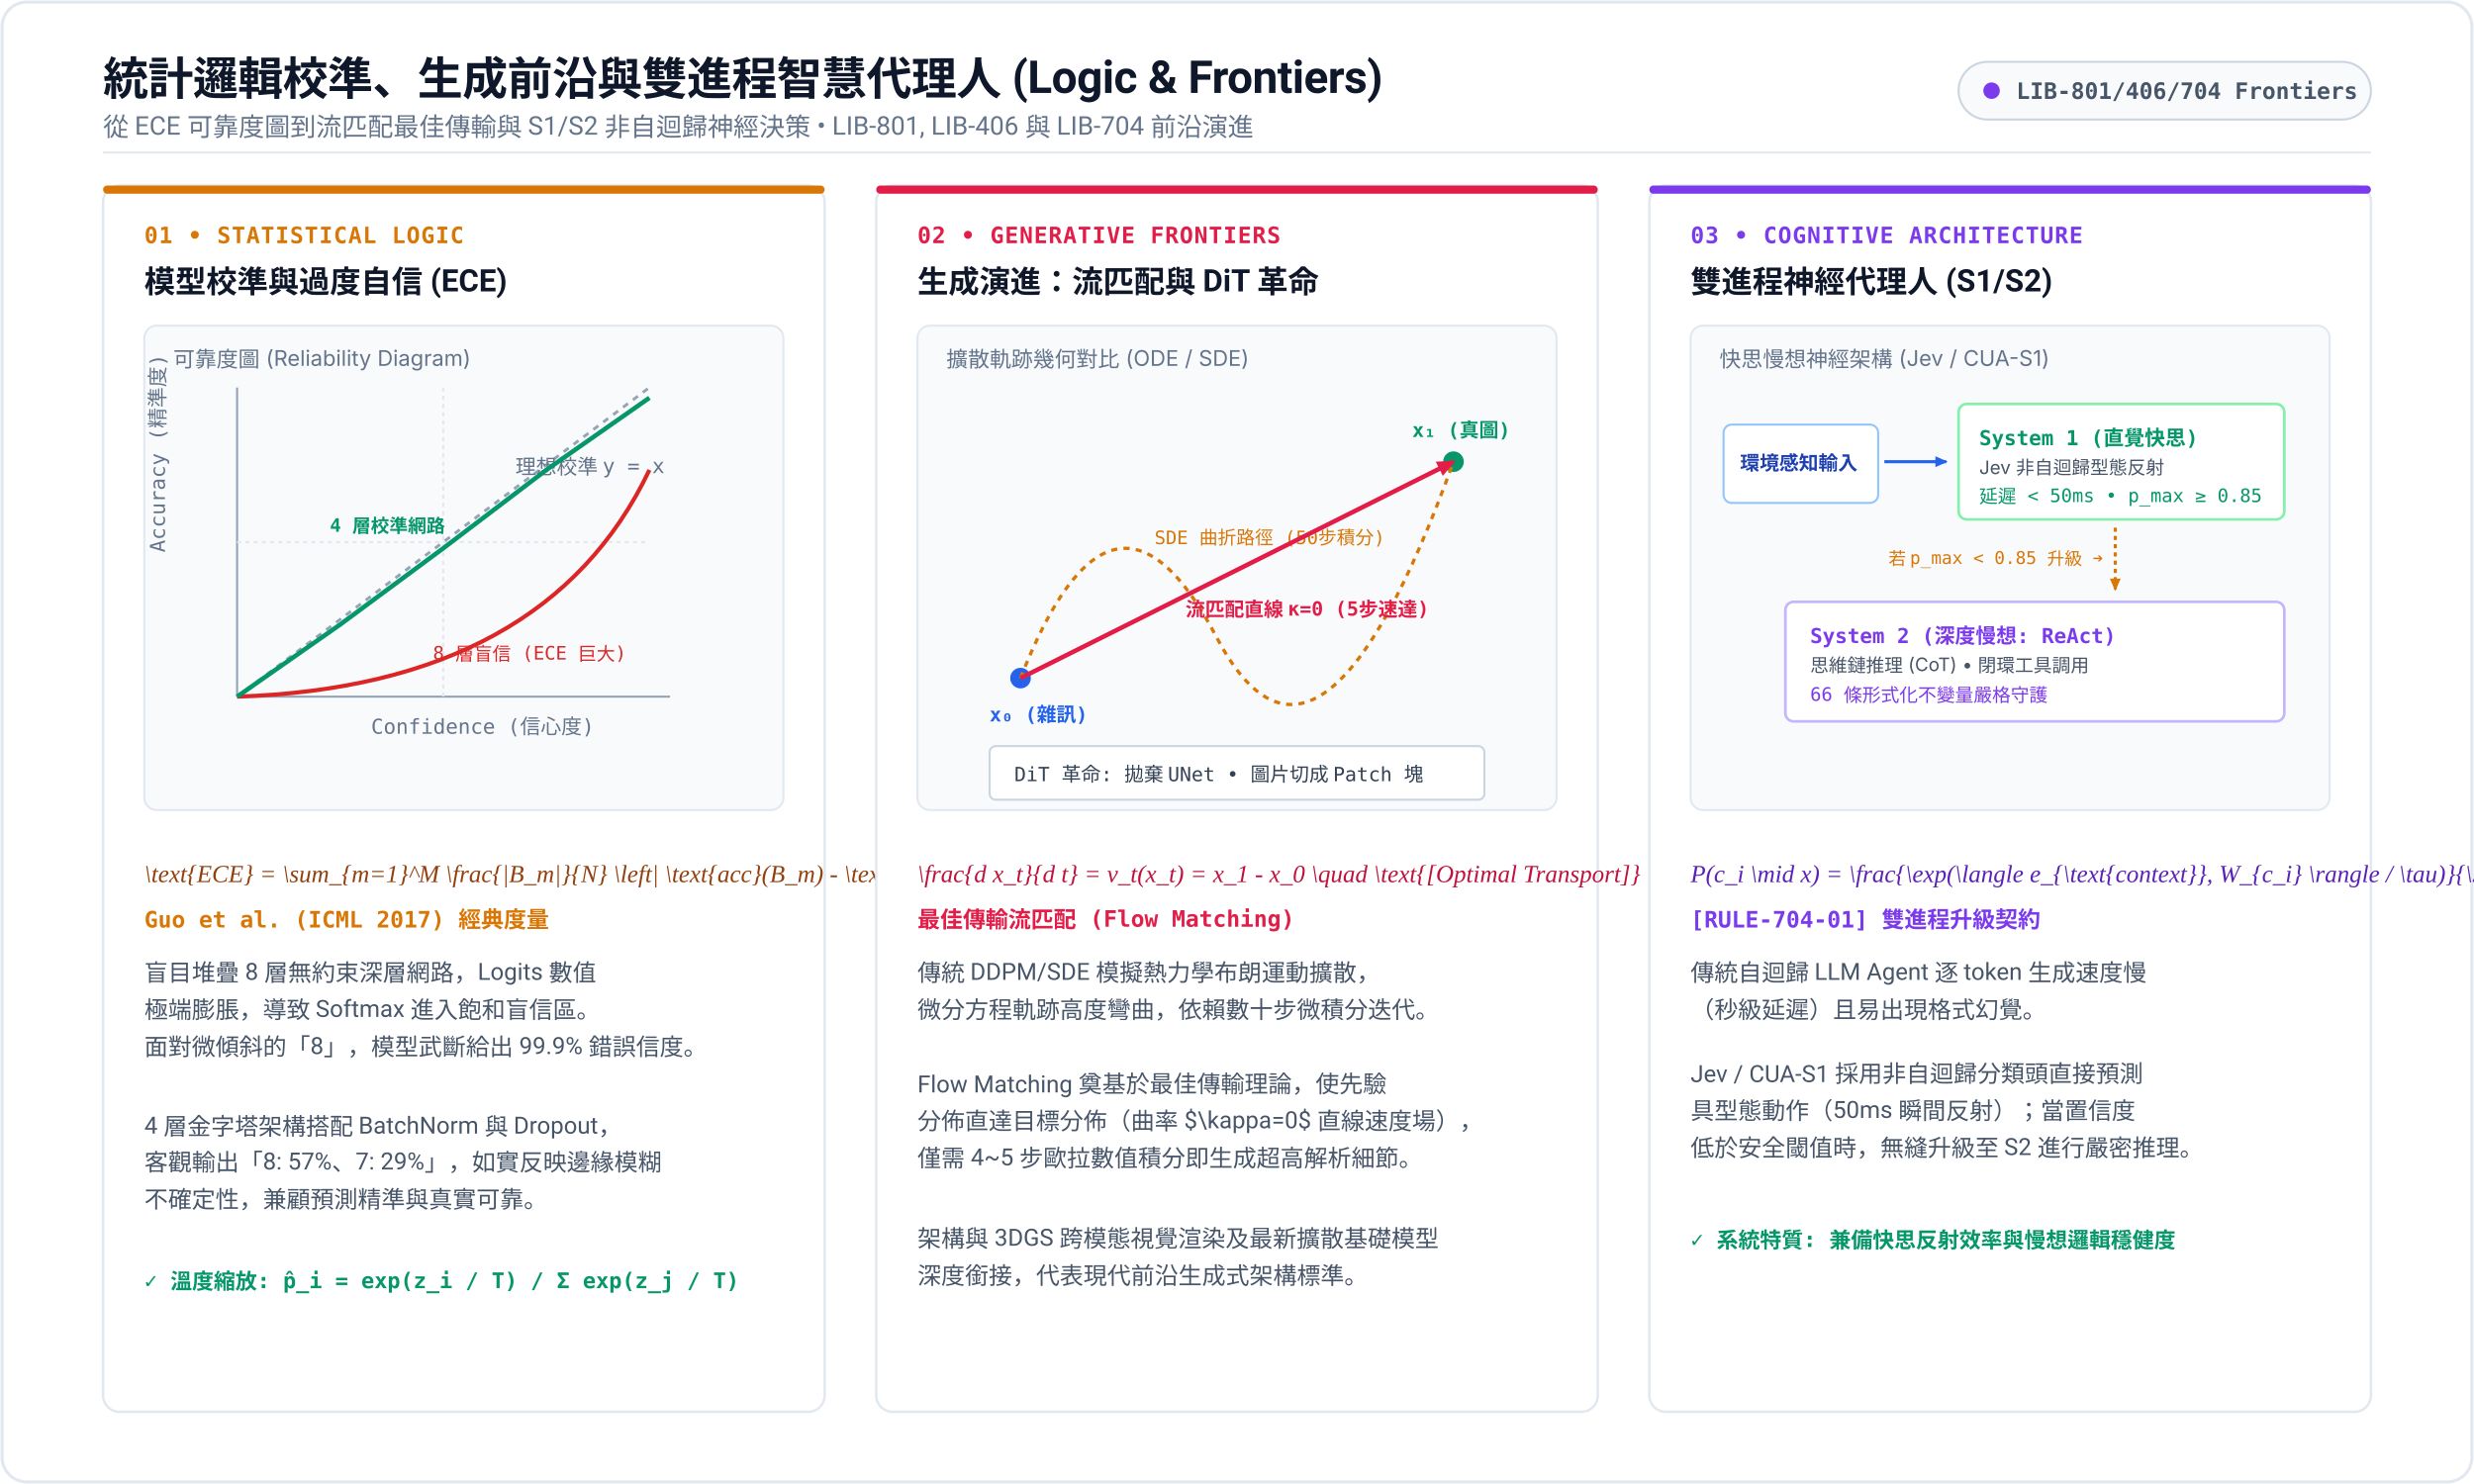
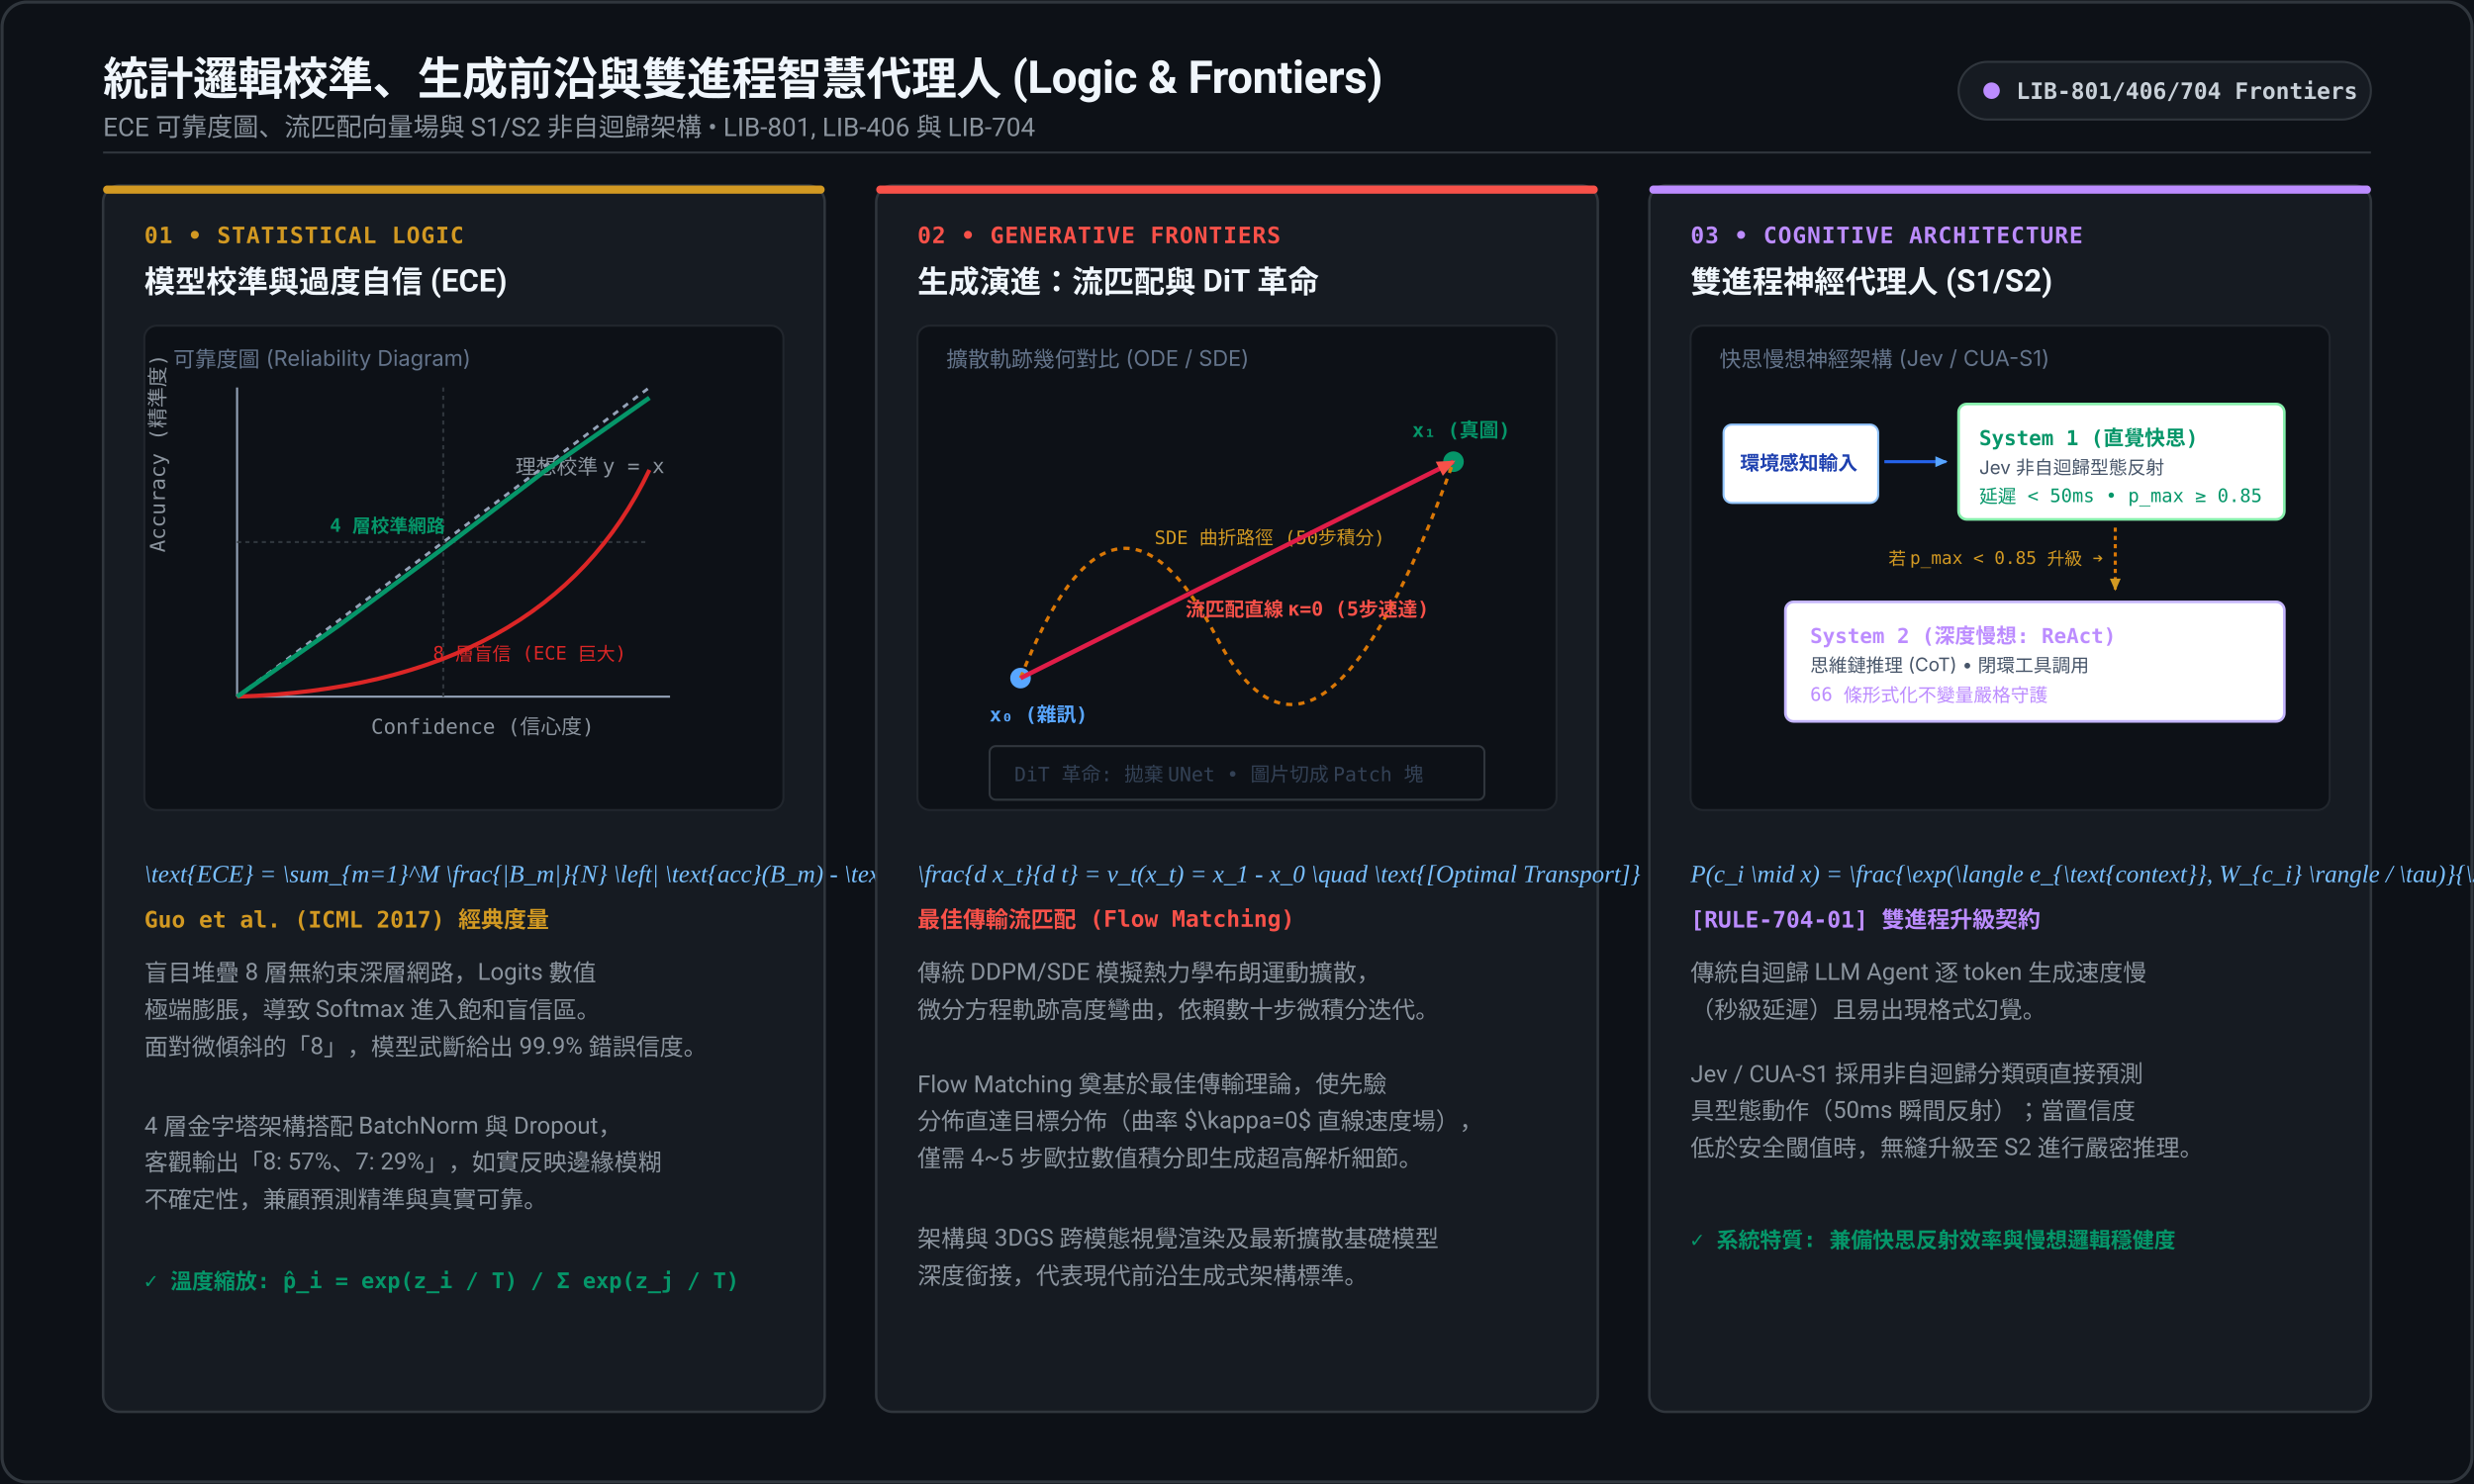
<svg xmlns="http://www.w3.org/2000/svg" viewBox="0 0 1200 720" width="100%" height="100%">
  <defs>
    <style>
-       .canvas-bg { fill: #ffffff; }
-       .outer-border { fill: none; stroke: #e2e8f0; stroke-width: 1.5; rx: 12px; }
-       .header-title { font-family: -apple-system, BlinkMacSystemFont, "Segoe UI", Roboto, "Helvetica Neue", Arial, sans-serif; font-size: 22px; font-weight: 700; fill: #0f172a; letter-spacing: -0.01em; }
-       .header-sub { font-family: -apple-system, BlinkMacSystemFont, "Segoe UI", Roboto, sans-serif; font-size: 12.5px; fill: #64748b; }
-       .meta-tag { font-family: ui-monospace, SFMono-Regular, Menlo, Monaco, Consolas, monospace; font-size: 11px; font-weight: 600; fill: #475569; }
-       .col-card { fill: #ffffff; stroke: #e2e8f0; stroke-width: 1.2; rx: 8px; }
+       .canvas-bg { fill: #0d1117; }
+       .outer-border { fill: none; stroke: #30363d; stroke-width: 1.5; rx: 12px; }
+       .header-title { font-family: -apple-system, BlinkMacSystemFont, "Segoe UI", Roboto, sans-serif; font-size: 22px; font-weight: 700; fill: #f0f6fc; letter-spacing: -0.01em; }
+       .header-sub { font-family: -apple-system, BlinkMacSystemFont, "Segoe UI", Roboto, sans-serif; font-size: 12.5px; fill: #8b949e; }
+       .meta-tag { font-family: ui-monospace, SFMono-Regular, Menlo, Monaco, Consolas, monospace; font-size: 11px; font-weight: 600; fill: #c9d1d9; }
+       .col-card { fill: #161b22; stroke: #30363d; stroke-width: 1.2; rx: 8px; }
      .col-tag { font-family: ui-monospace, SFMono-Regular, Menlo, Monaco, Consolas, monospace; font-size: 11px; font-weight: 700; letter-spacing: 0.04em; }
-       .col-title { font-family: -apple-system, BlinkMacSystemFont, "Segoe UI", Roboto, sans-serif; font-size: 15px; font-weight: 700; fill: #0f172a; }
-       .inner-graph { fill: #f8fafc; stroke: #e2e8f0; stroke-width: 1; rx: 6px; }
-       .math-text { font-family: "Cambria Math", "Times New Roman", serif; font-size: 12px; font-style: italic; }
-       .col-desc { font-family: -apple-system, BlinkMacSystemFont, "Segoe UI", Roboto, sans-serif; font-size: 11.5px; fill: #475569; line-height: 1.55; }
-       .label-sub { font-family: ui-monospace, SFMono-Regular, Menlo, monospace; font-size: 10px; fill: #64748b; }
+       .col-title { font-family: -apple-system, BlinkMacSystemFont, "Segoe UI", Roboto, sans-serif; font-size: 15px; font-weight: 700; fill: #f0f6fc; }
+       .inner-graph { fill: #0d1117; stroke: #21262d; stroke-width: 1; rx: 6px; }
+       .math-text { font-family: "Cambria Math", "Times New Roman", serif; font-size: 12px; font-style: italic; fill: #79c0ff; }
+       .col-desc { font-family: -apple-system, BlinkMacSystemFont, "Segoe UI", Roboto, sans-serif; font-size: 11.5px; fill: #8b949e; line-height: 1.55; }
+       .label-sub { font-family: ui-monospace, SFMono-Regular, Menlo, monospace; font-size: 10px; fill: #8b949e; }
      .rule-badge { font-family: ui-monospace, SFMono-Regular, Menlo, monospace; font-size: 10.5px; font-weight: 600; }
    </style>
    <marker id="arr-blue" viewBox="0 0 10 10" refX="7" refY="5" markerWidth="5" markerHeight="5" orient="auto-start-reverse">
-       <path d="M 0 1.5 L 8 5 L 0 8.5 z" fill="#2563eb" />
+       <path d="M 0 1.5 L 8 5 L 0 8.5 z" fill="#58a6ff" />
    </marker>
    <marker id="arr-amber" viewBox="0 0 10 10" refX="7" refY="5" markerWidth="5" markerHeight="5" orient="auto-start-reverse">
-       <path d="M 0 1.5 L 8 5 L 0 8.5 z" fill="#d97706" />
+       <path d="M 0 1.5 L 8 5 L 0 8.5 z" fill="#d29922" />
    </marker>
    <marker id="arr-rose" viewBox="0 0 10 10" refX="7" refY="5" markerWidth="5" markerHeight="5" orient="auto-start-reverse">
-       <path d="M 0 1.5 L 8 5 L 0 8.5 z" fill="#e11d48" />
+       <path d="M 0 1.5 L 8 5 L 0 8.5 z" fill="#f85149" />
    </marker>
    <marker id="arr-purple" viewBox="0 0 10 10" refX="7" refY="5" markerWidth="5" markerHeight="5" orient="auto-start-reverse">
-       <path d="M 0 1.5 L 8 5 L 0 8.5 z" fill="#7c3aed" />
+       <path d="M 0 1.5 L 8 5 L 0 8.5 z" fill="#bc8cff" />
    </marker>
  </defs>
  <rect width="1200" height="720" class="canvas-bg" />
  <rect x="1" y="1" width="1198" height="718" class="outer-border" />
  <g transform="translate(50, 26)">
    <text class="header-title" x="0" y="20">統計邏輯校準、生成前沿與雙進程智慧代理人 (Logic &amp; Frontiers)</text>
-     <text class="header-sub" x="0" y="40">從 ECE 可靠度圖到流匹配最佳傳輸與 S1/S2 非自迴歸神經決策 • LIB-801, LIB-406 與 LIB-704 前沿演進</text>
+     <text class="header-sub" x="0" y="40">ECE 可靠度圖、流匹配向量場與 S1/S2 非自迴歸架構 • LIB-801, LIB-406 與 LIB-704</text>
    <g transform="translate(900, 4)">
-       <rect width="200" height="28" rx="14" fill="#f8fafc" stroke="#cbd5e1" stroke-width="1" />
-       <circle cx="16" cy="14" r="4" fill="#7c3aed" />
+       <rect width="200" height="28" rx="14" fill="#161b22" stroke="#30363d" stroke-width="1" />
+       <circle cx="16" cy="14" r="4" fill="#bc8cff" />
      <text x="28" y="18" class="meta-tag">LIB-801/406/704 Frontiers</text>
    </g>
  </g>
-   <line x1="50" y1="74" x2="1150" y2="74" stroke="#e2e8f0" stroke-width="1" />
+   <line x1="50" y1="74" x2="1150" y2="74" stroke="#30363d" stroke-width="1" />
  <g transform="translate(50, 90)">
    <rect width="350" height="595" class="col-card" />
-     <rect width="350" height="4" fill="#d97706" rx="2" />
-     <text x="20" y="28" class="col-tag" fill="#d97706">01 • STATISTICAL LOGIC</text>
+     <rect width="350" height="4" fill="#d29922" rx="2" />
+     <text x="20" y="28" class="col-tag" fill="#d29922">01 • STATISTICAL LOGIC</text>
    <text x="20" y="52" class="col-title">模型校準與過度自信 (ECE)</text>
    <g transform="translate(20, 68)">
      <rect width="310" height="235" class="inner-graph" />
      <text x="14" y="20" font-family="-apple-system, sans-serif" font-size="10.5" fill="#64748b">可靠度圖 (Reliability Diagram)</text>
      <g transform="translate(45, 30)">
        <line x1="0" y1="150" x2="210" y2="150" stroke="#94a3b8" stroke-width="1" />
        <line x1="0" y1="0" x2="0" y2="150" stroke="#94a3b8" stroke-width="1" />
-         <line x1="0" y1="75" x2="200" y2="75" stroke="#e2e8f0" stroke-dasharray="2 2" />
-         <line x1="100" y1="0" x2="100" y2="150" stroke="#e2e8f0" stroke-dasharray="2 2" />
+         <line x1="0" y1="75" x2="200" y2="75" stroke="#30363d" stroke-dasharray="2 2" />
+         <line x1="100" y1="0" x2="100" y2="150" stroke="#30363d" stroke-dasharray="2 2" />
        <line x1="0" y1="150" x2="200" y2="0" stroke="#94a3b8" stroke-width="1.4" stroke-dasharray="3 3" />
        <text x="135" y="42" class="label-sub">理想校準 y = x</text>
        <path d="M 0 150 Q 150 145 200 40" fill="none" stroke="#dc2626" stroke-width="2" />
        <text x="95" y="132" font-family="ui-monospace, monospace" font-size="9" fill="#dc2626">8 層盲信 (ECE 巨大)</text>
        <path d="M 0 150 L 50 115 L 100 78 L 150 40 L 200 5" fill="none" stroke="#059669" stroke-width="2.2" />
        <text x="45" y="70" font-family="ui-monospace, monospace" font-size="9" fill="#059669" font-weight="700">4 層校準網路</text>
        <text x="65" y="168" class="label-sub">Confidence (信心度)</text>
        <text x="-35" y="80" class="label-sub" transform="rotate(-90 -35 80)">Accuracy (精準度)</text>
      </g>
    </g>
    <g transform="translate(20, 320)">
      <text x="0" y="18" class="math-text" fill="#92400e">\text{ECE} = \sum_{m=1}^M \frac{|B_m|}{N} \left| \text{acc}(B_m) - \text{conf}(B_m) \right|</text>
-       <text x="0" y="40" font-family="ui-monospace, monospace" font-size="11" fill="#d97706" font-weight="700">Guo et al. (ICML 2017) 經典度量</text>
+       <text x="0" y="40" font-family="ui-monospace, monospace" font-size="11" fill="#d29922" font-weight="700">Guo et al. (ICML 2017) 經典度量</text>
      <text x="0" y="66" class="col-desc">
        <tspan x="0" dy="0">盲目堆疊 8 層無約束深層網路，Logits 數值</tspan>
        <tspan x="0" dy="18">極端膨脹，導致 Softmax 進入飽和盲信區。</tspan>
        <tspan x="0" dy="18">面對微傾斜的「8」，模型武斷給出 99.9% 錯誤信度。</tspan>
      </text>
      <text x="0" y="140" class="col-desc">
        <tspan x="0" dy="0">4 層金字塔架構搭配 BatchNorm 與 Dropout，</tspan>
        <tspan x="0" dy="18">客觀輸出「8: 57%、7: 29%」，如實反映邊緣模糊</tspan>
        <tspan x="0" dy="18">不確定性，兼顧預測精準與真實可靠。</tspan>
      </text>
      <text x="0" y="215" class="rule-badge" fill="#059669">✓ 溫度縮放: p̂_i = exp(z_i / T) / Σ exp(z_j / T)</text>
    </g>
  </g>
  <g transform="translate(425, 90)">
    <rect width="350" height="595" class="col-card" />
-     <rect width="350" height="4" fill="#e11d48" rx="2" />
-     <text x="20" y="28" class="col-tag" fill="#e11d48">02 • GENERATIVE FRONTIERS</text>
+     <rect width="350" height="4" fill="#f85149" rx="2" />
+     <text x="20" y="28" class="col-tag" fill="#f85149">02 • GENERATIVE FRONTIERS</text>
    <text x="20" y="52" class="col-title">生成演進：流匹配與 DiT 革命</text>
    <g transform="translate(20, 68)">
      <rect width="310" height="235" class="inner-graph" />
      <text x="14" y="20" font-family="-apple-system, sans-serif" font-size="10.5" fill="#64748b">擴散軌跡幾何對比 (ODE / SDE)</text>
      <g transform="translate(25, 36)">
-         <circle cx="25" cy="135" r="5" fill="#2563eb" />
-         <text x="10" y="156" font-family="ui-monospace, monospace" font-size="9.5" fill="#2563eb" font-weight="600">x₀ (雜訊)</text>
+         <circle cx="25" cy="135" r="5" fill="#58a6ff" />
+         <text x="10" y="156" font-family="ui-monospace, monospace" font-size="9.5" fill="#58a6ff" font-weight="600">x₀ (雜訊)</text>
        <circle cx="235" cy="30" r="5" fill="#059669" />
        <text x="215" y="18" font-family="ui-monospace, monospace" font-size="9.5" fill="#059669" font-weight="600">x₁ (真圖)</text>
        <path d="M 25 135 Q 70 20 120 115 T 235 30" fill="none" stroke="#d97706" stroke-width="1.6" stroke-dasharray="3 3" />
-         <text x="90" y="70" font-family="ui-monospace, monospace" font-size="9" fill="#d97706">SDE 曲折路徑 (50步積分)</text>
+         <text x="90" y="70" font-family="ui-monospace, monospace" font-size="9" fill="#d29922">SDE 曲折路徑 (50步積分)</text>
        <line x1="25" y1="135" x2="235" y2="30" stroke="#e11d48" stroke-width="2.2" marker-end="url(#arr-rose)" />
-         <text x="105" y="105" font-family="ui-monospace, monospace" font-size="9.5" fill="#e11d48" font-weight="700">流匹配直線 κ=0 (5步速達)</text>
+         <text x="105" y="105" font-family="ui-monospace, monospace" font-size="9.5" fill="#f85149" font-weight="700">流匹配直線 κ=0 (5步速達)</text>
        <g transform="translate(10, 168)">
-           <rect width="240" height="26" rx="3" fill="#ffffff" stroke="#cbd5e1" />
+           <rect width="240" height="26" rx="3" fill="#0d1117" stroke="#30363d" />
          <text x="12" y="17" font-family="ui-monospace, monospace" font-size="9.5" fill="#334155">DiT 革命: 拋棄 UNet • 圖片切成 Patch 塊</text>
        </g>
      </g>
    </g>
    <g transform="translate(20, 320)">
      <text x="0" y="18" class="math-text" fill="#be123c">\frac{d x_t}{d t} = v_t(x_t) = x_1 - x_0 \quad \text{[Optimal Transport]}</text>
-       <text x="0" y="40" font-family="ui-monospace, monospace" font-size="11" fill="#e11d48" font-weight="700">最佳傳輸流匹配 (Flow Matching)</text>
+       <text x="0" y="40" font-family="ui-monospace, monospace" font-size="11" fill="#f85149" font-weight="700">最佳傳輸流匹配 (Flow Matching)</text>
      <text x="0" y="66" class="col-desc">
        <tspan x="0" dy="0">傳統 DDPM/SDE 模擬熱力學布朗運動擴散，</tspan>
        <tspan x="0" dy="18">微分方程軌跡高度彎曲，依賴數十步微積分迭代。</tspan>
      </text>
      <text x="0" y="120" class="col-desc">
        <tspan x="0" dy="0">Flow Matching 奠基於最佳傳輸理論，使先驗</tspan>
        <tspan x="0" dy="18">分佈直達目標分佈（曲率 $\kappa=0$ 直線速度場），</tspan>
        <tspan x="0" dy="18">僅需 4~5 步歐拉數值積分即生成超高解析細節。</tspan>
      </text>
      <text x="0" y="195" class="col-desc">
        <tspan x="0" dy="0">架構與 3DGS 跨模態視覺渲染及最新擴散基礎模型</tspan>
        <tspan x="0" dy="18">深度銜接，代表現代前沿生成式架構標準。</tspan>
      </text>
    </g>
  </g>
  <g transform="translate(800, 90)">
    <rect width="350" height="595" class="col-card" />
-     <rect width="350" height="4" fill="#7c3aed" rx="2" />
-     <text x="20" y="28" class="col-tag" fill="#7c3aed">03 • COGNITIVE ARCHITECTURE</text>
+     <rect width="350" height="4" fill="#bc8cff" rx="2" />
+     <text x="20" y="28" class="col-tag" fill="#bc8cff">03 • COGNITIVE ARCHITECTURE</text>
    <text x="20" y="52" class="col-title">雙進程神經代理人 (S1/S2)</text>
    <g transform="translate(20, 68)">
      <rect width="310" height="235" class="inner-graph" />
      <text x="14" y="20" font-family="-apple-system, sans-serif" font-size="10.5" fill="#64748b">快思慢想神經架構 (Jev / CUA-S1)</text>
      <g transform="translate(16, 36)">
        <rect x="0" y="12" width="75" height="38" rx="4" fill="#ffffff" stroke="#93c5fd" />
        <text x="8" y="34" font-family="-apple-system, sans-serif" font-size="9.5" fill="#1e40af" font-weight="600">環境感知輸入</text>
        <path d="M 78 30 L 108 30" stroke="#2563eb" stroke-width="1.5" marker-end="url(#arr-blue)" />
        <g transform="translate(114, 2)">
          <rect width="158" height="56" rx="4" fill="#ffffff" stroke="#86efac" stroke-width="1.3" />
          <text x="10" y="20" font-family="ui-monospace, monospace" font-size="10" fill="#059669" font-weight="700">System 1 (直覺快思)</text>
          <text x="10" y="34" font-family="-apple-system, sans-serif" font-size="9" fill="#475569">Jev 非自迴歸型態反射</text>
          <text x="10" y="48" font-family="ui-monospace, monospace" font-size="9" fill="#059669">延遲 &lt; 50ms • p_max ≥ 0.85</text>
        </g>
        <path d="M 190 62 L 190 92" stroke="#d97706" stroke-width="1.5" stroke-dasharray="2 2" marker-end="url(#arr-amber)" />
-         <text x="80" y="80" font-family="ui-monospace, monospace" font-size="8.5" fill="#d97706">若 p_max &lt; 0.85 升級 ➔</text>
+         <text x="80" y="80" font-family="ui-monospace, monospace" font-size="8.5" fill="#d29922">若 p_max &lt; 0.85 升級 ➔</text>
        <g transform="translate(30, 98)">
          <rect width="242" height="58" rx="4" fill="#ffffff" stroke="#c4b5fd" stroke-width="1.3" />
-           <text x="12" y="20" font-family="ui-monospace, monospace" font-size="10" fill="#7c3aed" font-weight="700">System 2 (深度慢想: ReAct)</text>
+           <text x="12" y="20" font-family="ui-monospace, monospace" font-size="10" fill="#bc8cff" font-weight="700">System 2 (深度慢想: ReAct)</text>
          <text x="12" y="34" font-family="-apple-system, sans-serif" font-size="9" fill="#475569">思維鏈推理 (CoT) • 閉環工具調用</text>
-           <text x="12" y="48" font-family="ui-monospace, monospace" font-size="9" fill="#7c3aed">66 條形式化不變量嚴格守護</text>
+           <text x="12" y="48" font-family="ui-monospace, monospace" font-size="9" fill="#bc8cff">66 條形式化不變量嚴格守護</text>
        </g>
      </g>
    </g>
    <g transform="translate(20, 320)">
      <text x="0" y="18" class="math-text" fill="#5b21b6">P(c_i \mid x) = \frac{\exp(\langle e_{\text{context}}, W_{c_i} \rangle / \tau)}{\sum_j \exp(\langle e_{\text{context}}, W_{c_j} \rangle / \tau)}</text>
-       <text x="0" y="40" font-family="ui-monospace, monospace" font-size="11" fill="#7c3aed" font-weight="700">[RULE-704-01] 雙進程升級契約</text>
+       <text x="0" y="40" font-family="ui-monospace, monospace" font-size="11" fill="#bc8cff" font-weight="700">[RULE-704-01] 雙進程升級契約</text>
      <text x="0" y="66" class="col-desc">
        <tspan x="0" dy="0">傳統自迴歸 LLM Agent 逐 token 生成速度慢</tspan>
        <tspan x="0" dy="18">（秒級延遲）且易出現格式幻覺。</tspan>
      </text>
      <text x="0" y="115" class="col-desc">
        <tspan x="0" dy="0">Jev / CUA-S1 採用非自迴歸分類頭直接預測</tspan>
        <tspan x="0" dy="18">具型態動作（50ms 瞬間反射）；當置信度</tspan>
        <tspan x="0" dy="18">低於安全閾值時，無縫升級至 S2 進行嚴密推理。</tspan>
      </text>
      <text x="0" y="195" class="rule-badge" fill="#059669">✓ 系統特質: 兼備快思反射效率與慢想邏輯穩健度</text>
    </g>
  </g>
</svg>
